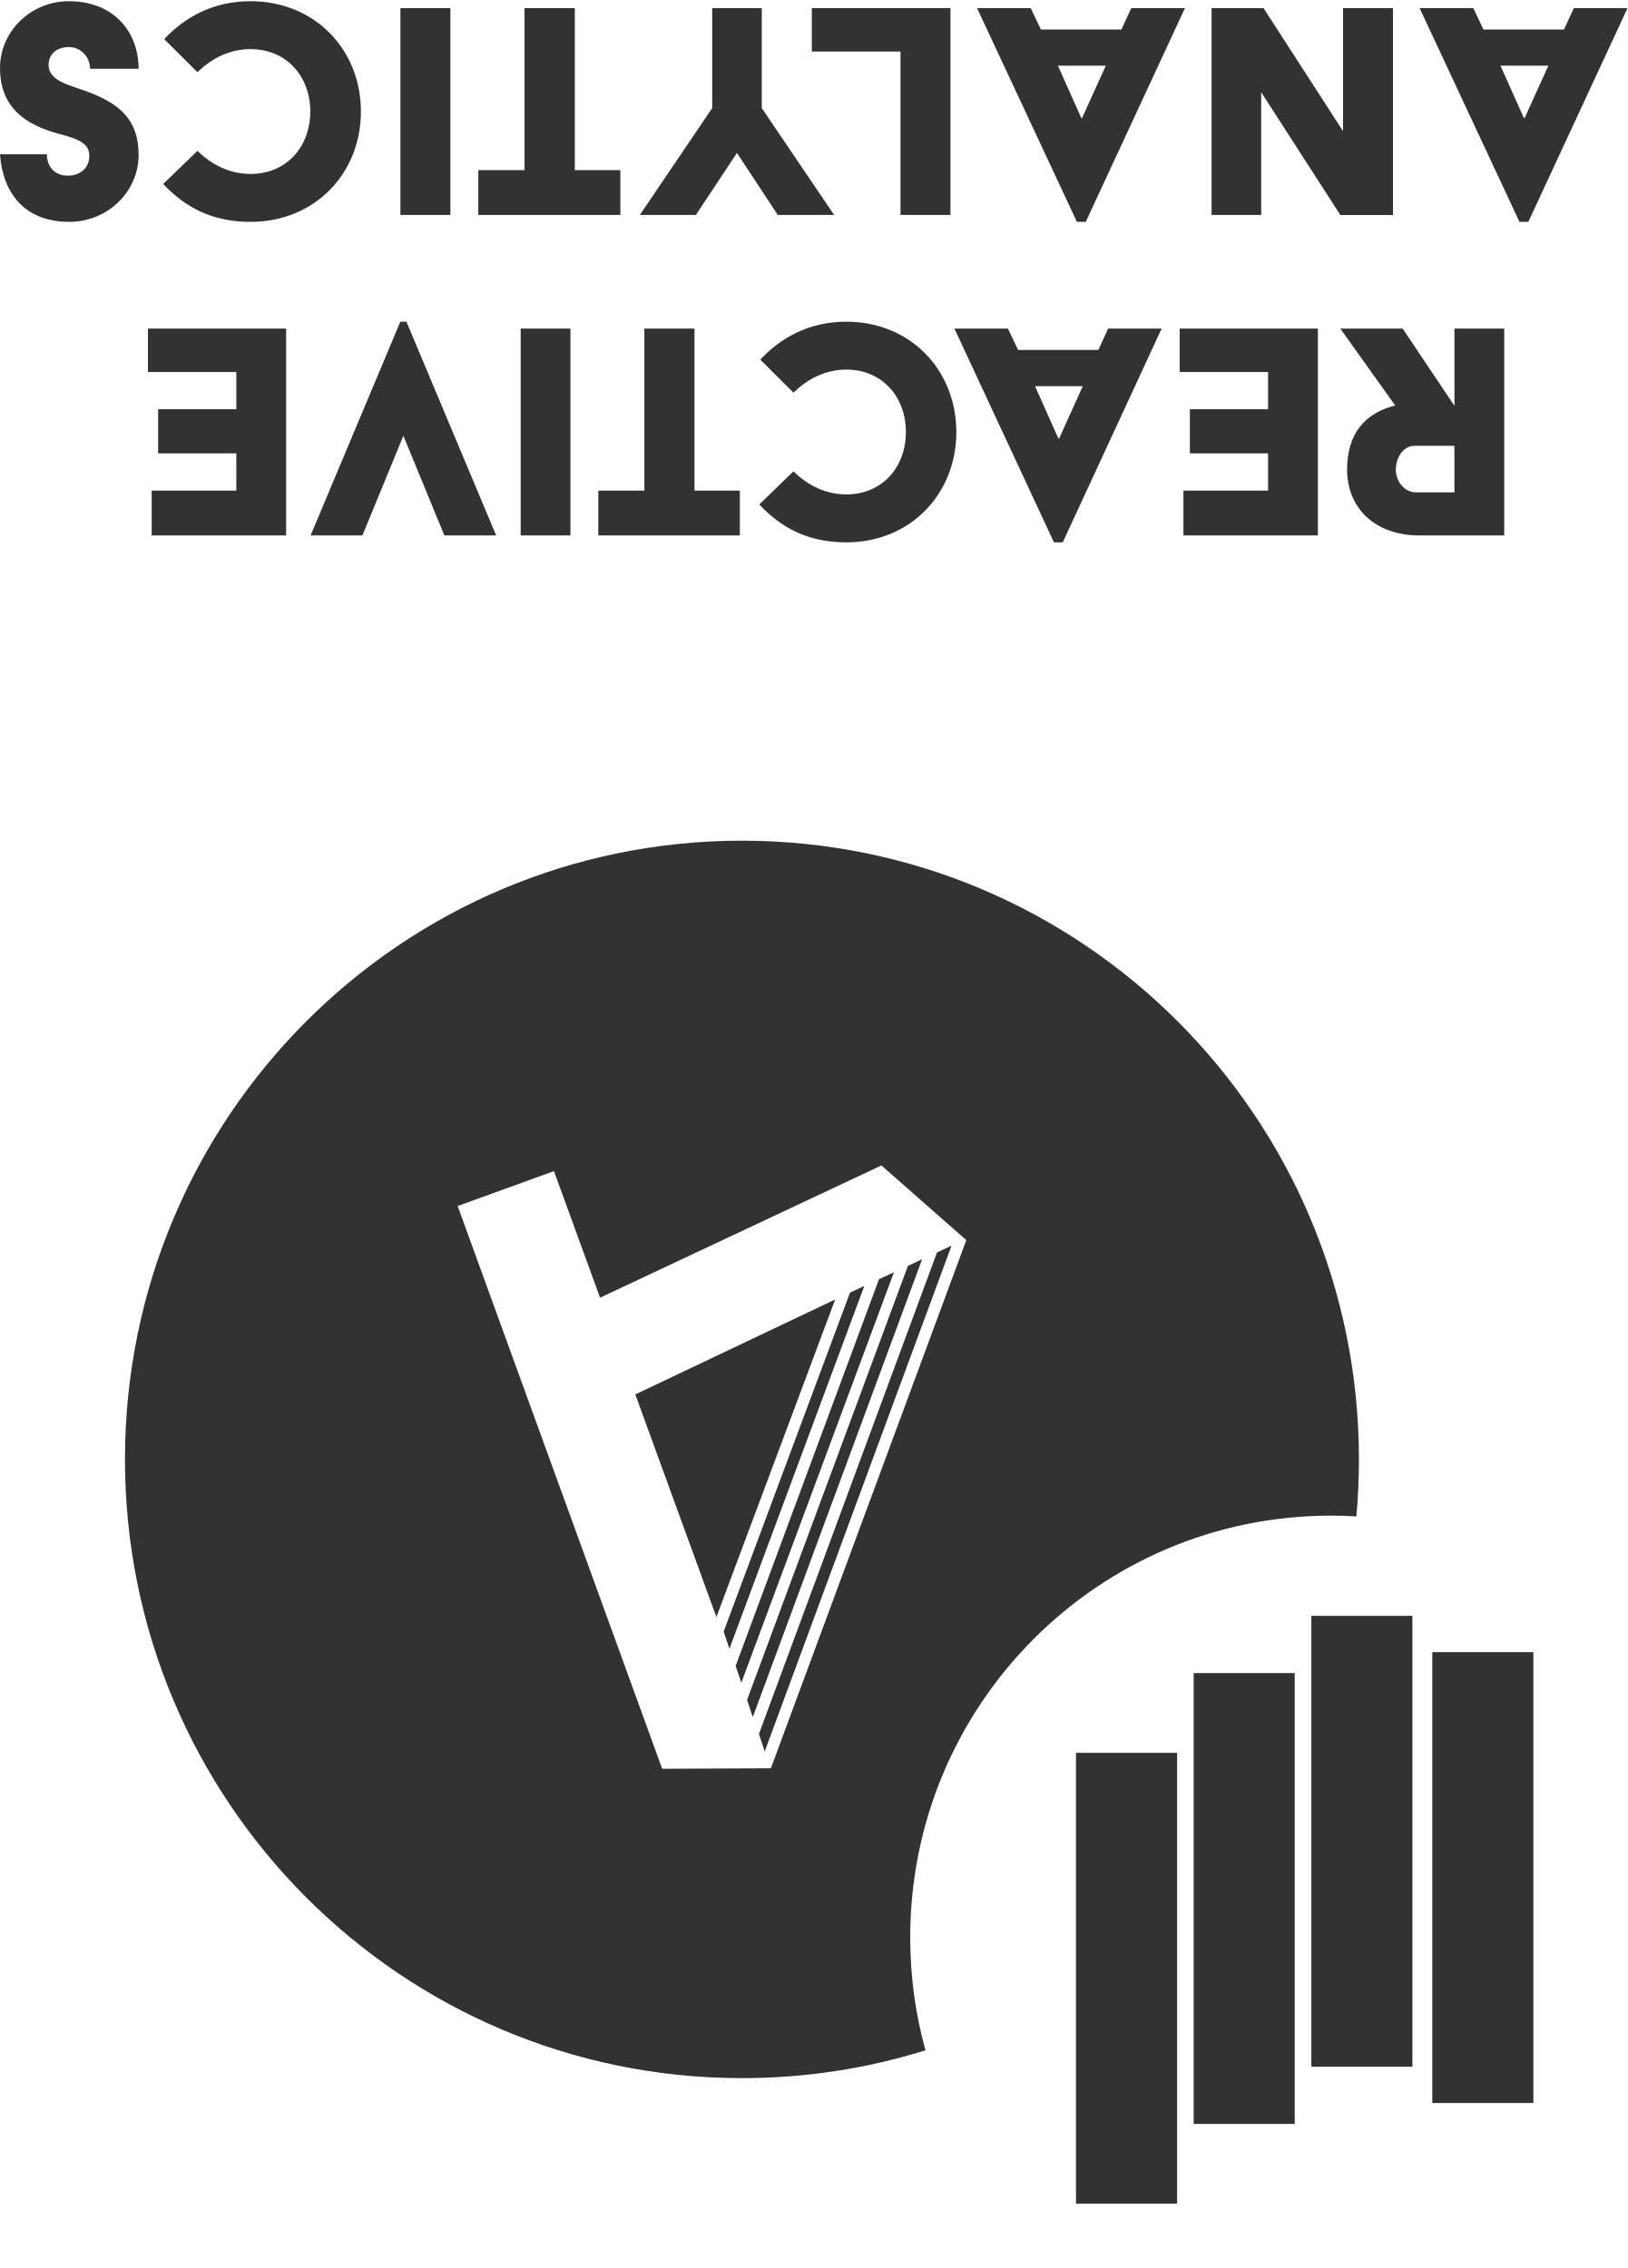
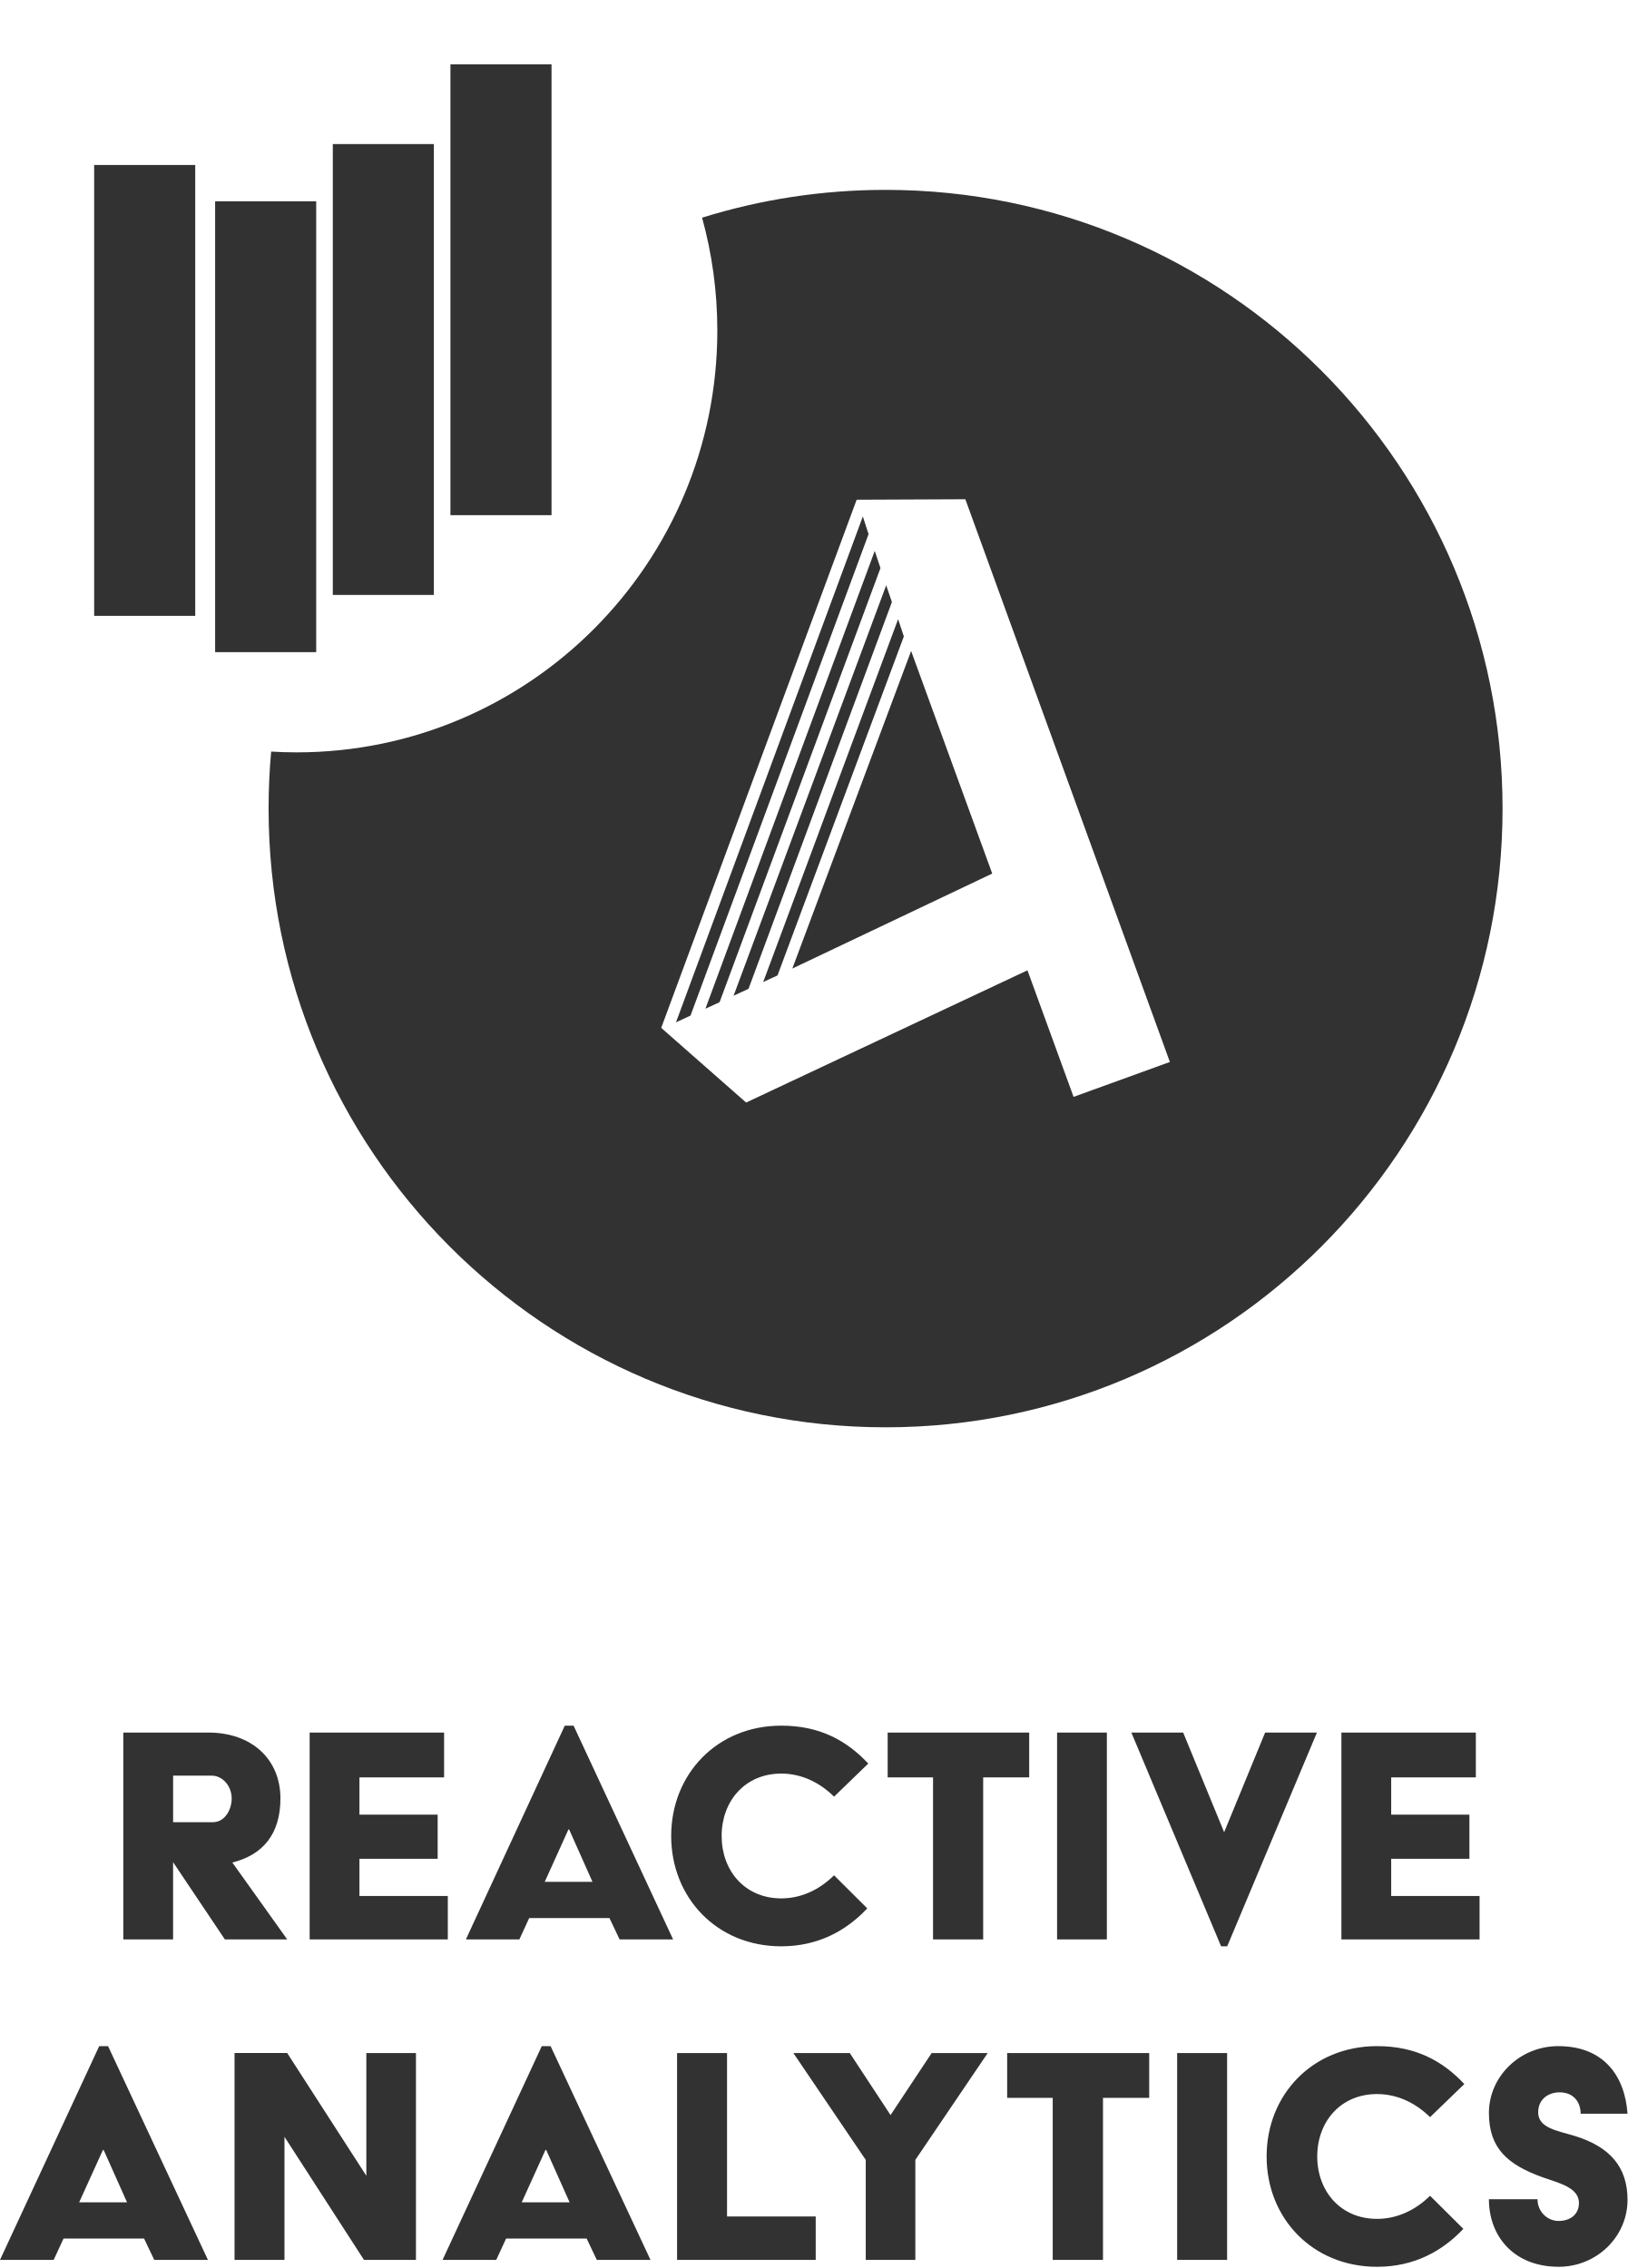
<svg xmlns="http://www.w3.org/2000/svg" width="66" height="92" viewBox="0 0 66 92">
  <g fill="none" fill-rule="evenodd">
    <g fill="#323232">
-       <g transform="rotate(180 33 46)">
+       <g>
        <g>
          <path d="M33.912 7.702c13.818 0 25.02 11.237 25.02 25.098 0 13.862-11.202 25.098-25.02 25.098S8.892 46.662 8.892 32.8c0-.78.035-1.551.104-2.313.342.021.686.032 1.033.032 9.421 0 17.06-7.662 17.06-17.113 0-1.585-.216-3.12-.618-4.576 2.35-.733 4.85-1.128 7.44-1.128zm3.235 12.55l-4.408.019-7.925 21.424 3.443 3.029 11.409-5.364 1.87 5.134 3.905-1.416-8.294-22.827zm-4.157.697l.232.718-7.22 19.53-.589.273 7.577-20.52zm.483 1.397l.232.698-6.524 17.609-.575.266 6.867-18.573zm.464 1.396l.232.679-5.815 15.69-.605.279 6.188-16.648zm.484 1.377l.232.698-5.123 13.75-.58.268 5.47-14.716zm.527 1.287l3.289 9.03-8.106 3.852 4.817-12.882zM10.823 8.164v18.29H6.724V8.164h4.099zM5.917 6.692v18.29H1.818V6.692h4.099zm9.677-.848v18.29h-4.098V5.844h4.098zm4.772-3.236v18.29h-4.1V2.607h4.1z" transform="translate(-743, -438) translate(743, 438) translate(2, 0)" />
        </g>
        <path d="M2.177 91.671l.4-.867h3.265l.413.867h2.177L4.382 83h-.359L0 91.671h2.177zm2.976-2.335H3.21l.965-2.126h.027l.95 2.126zm6.383 2.335v-4.993l3.224 4.993h2.108V83.28h-2.012v4.979l-3.21-4.98H9.511v8.392h2.025zm8.588 0l.4-.867h3.265l.413.867h2.177L22.328 83h-.358l-4.023 8.671h2.177zm2.976-2.335h-1.943l.964-2.126h.028l.95 2.126zm9.979 2.335V89.91h-3.596v-6.63h-2.026v8.392h5.622zm4.04 0v-4.056l2.935-4.335h-2.273l-1.667 2.517-1.654-2.517h-2.287l2.935 4.335v4.056h2.012zm7.61 0v-6.573h1.874V83.28h-5.76v1.818h1.847v6.573h2.039zm5.033 0V83.28h-2.026v8.391h2.026zm6.08.28c1.53 0 2.673-.658 3.5-1.539l-1.35-1.342c-.58.573-1.324.937-2.15.937-1.474 0-2.425-1.119-2.425-2.532 0-1.412.95-2.531 2.425-2.531.826 0 1.57.364 2.15.937l1.39-1.343c-.881-.937-1.97-1.538-3.54-1.538-2.618 0-4.478 1.972-4.478 4.475 0 2.504 1.86 4.476 4.478 4.476zm7.361 0c1.557 0 2.797-1.23 2.797-2.713 0-1.315-.689-2.154-2.163-2.602-.703-.21-1.46-.321-1.46-.95 0-.546.427-.812.867-.812.565 0 .855.392.855.867H66C65.89 84.19 65.022 83 63.19 83c-1.558 0-2.811 1.23-2.811 2.713 0 1.44.771 2.098 2.163 2.602.675.237 1.488.42 1.488 1.048 0 .434-.317.728-.827.728-.468 0-.854-.392-.854-.881h-1.97c0 1.51 1.02 2.74 2.824 2.74zM7.019 78.671v-3.133l2.1 3.133h2.528l-2.225-3.119c1.222-.307 1.95-1.133 1.95-2.601 0-1.58-1.154-2.671-2.925-2.671H5v8.391h2.019zm1.62-4.755H7.02v-1.888h1.565c.453 0 .81.433.81.923 0 .49-.302.965-.755.965zm9.521 4.755V76.91h-3.584v-1.51h3.172v-1.79h-3.172v-1.511h3.433V70.28h-5.452v8.391h5.603zm2.902 0l.398-.867h3.254l.412.867h2.17L23.26 70h-.357l-4.01 8.671h2.17zm2.966-2.335H22.09l.962-2.126h.027l.948 2.126zm7.653 2.615c1.524 0 2.664-.658 3.488-1.539l-1.346-1.342c-.577.573-1.318.937-2.142.937-1.47 0-2.417-1.119-2.417-2.532 0-1.412.948-2.531 2.417-2.531.824 0 1.565.364 2.142.937l1.387-1.343C34.331 70.601 33.246 70 31.68 70c-2.608 0-4.462 1.972-4.462 4.475 0 2.504 1.854 4.476 4.463 4.476zm8.189-.28v-6.573h1.867V70.28h-5.74v1.818h1.84v6.573h2.033zm5.016 0V70.28h-2.019v8.391h2.019zm4.88.28l3.638-8.671h-2.1l-1.662 4.042-1.662-4.042h-2.101l3.639 8.67h.247zM60 78.67V76.91h-3.584v-1.51h3.172v-1.79h-3.172v-1.511h3.433V70.28h-5.452v8.391H60z" transform="translate(-743, -438) translate(743, 438)" />
      </g>
    </g>
  </g>
</svg>
